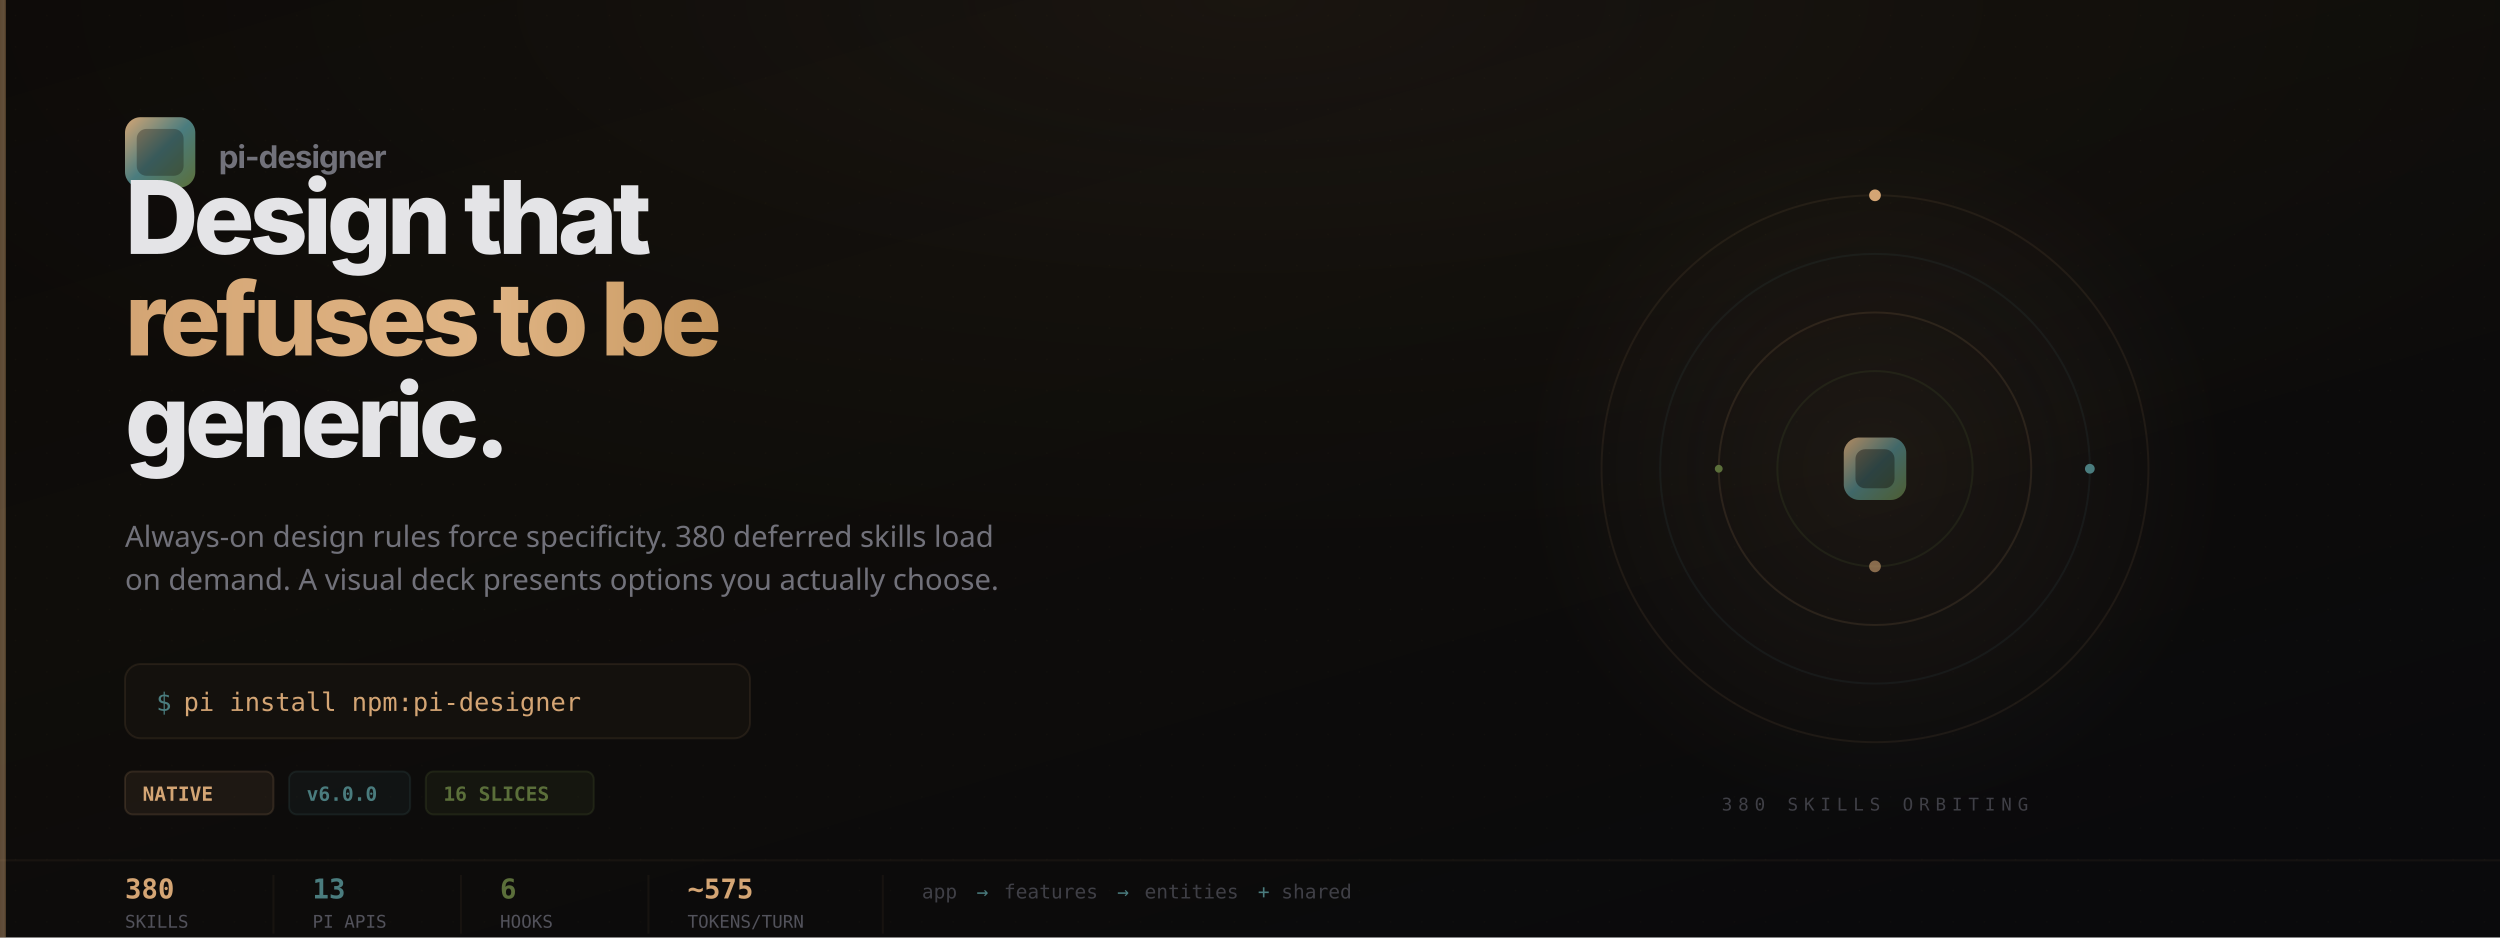
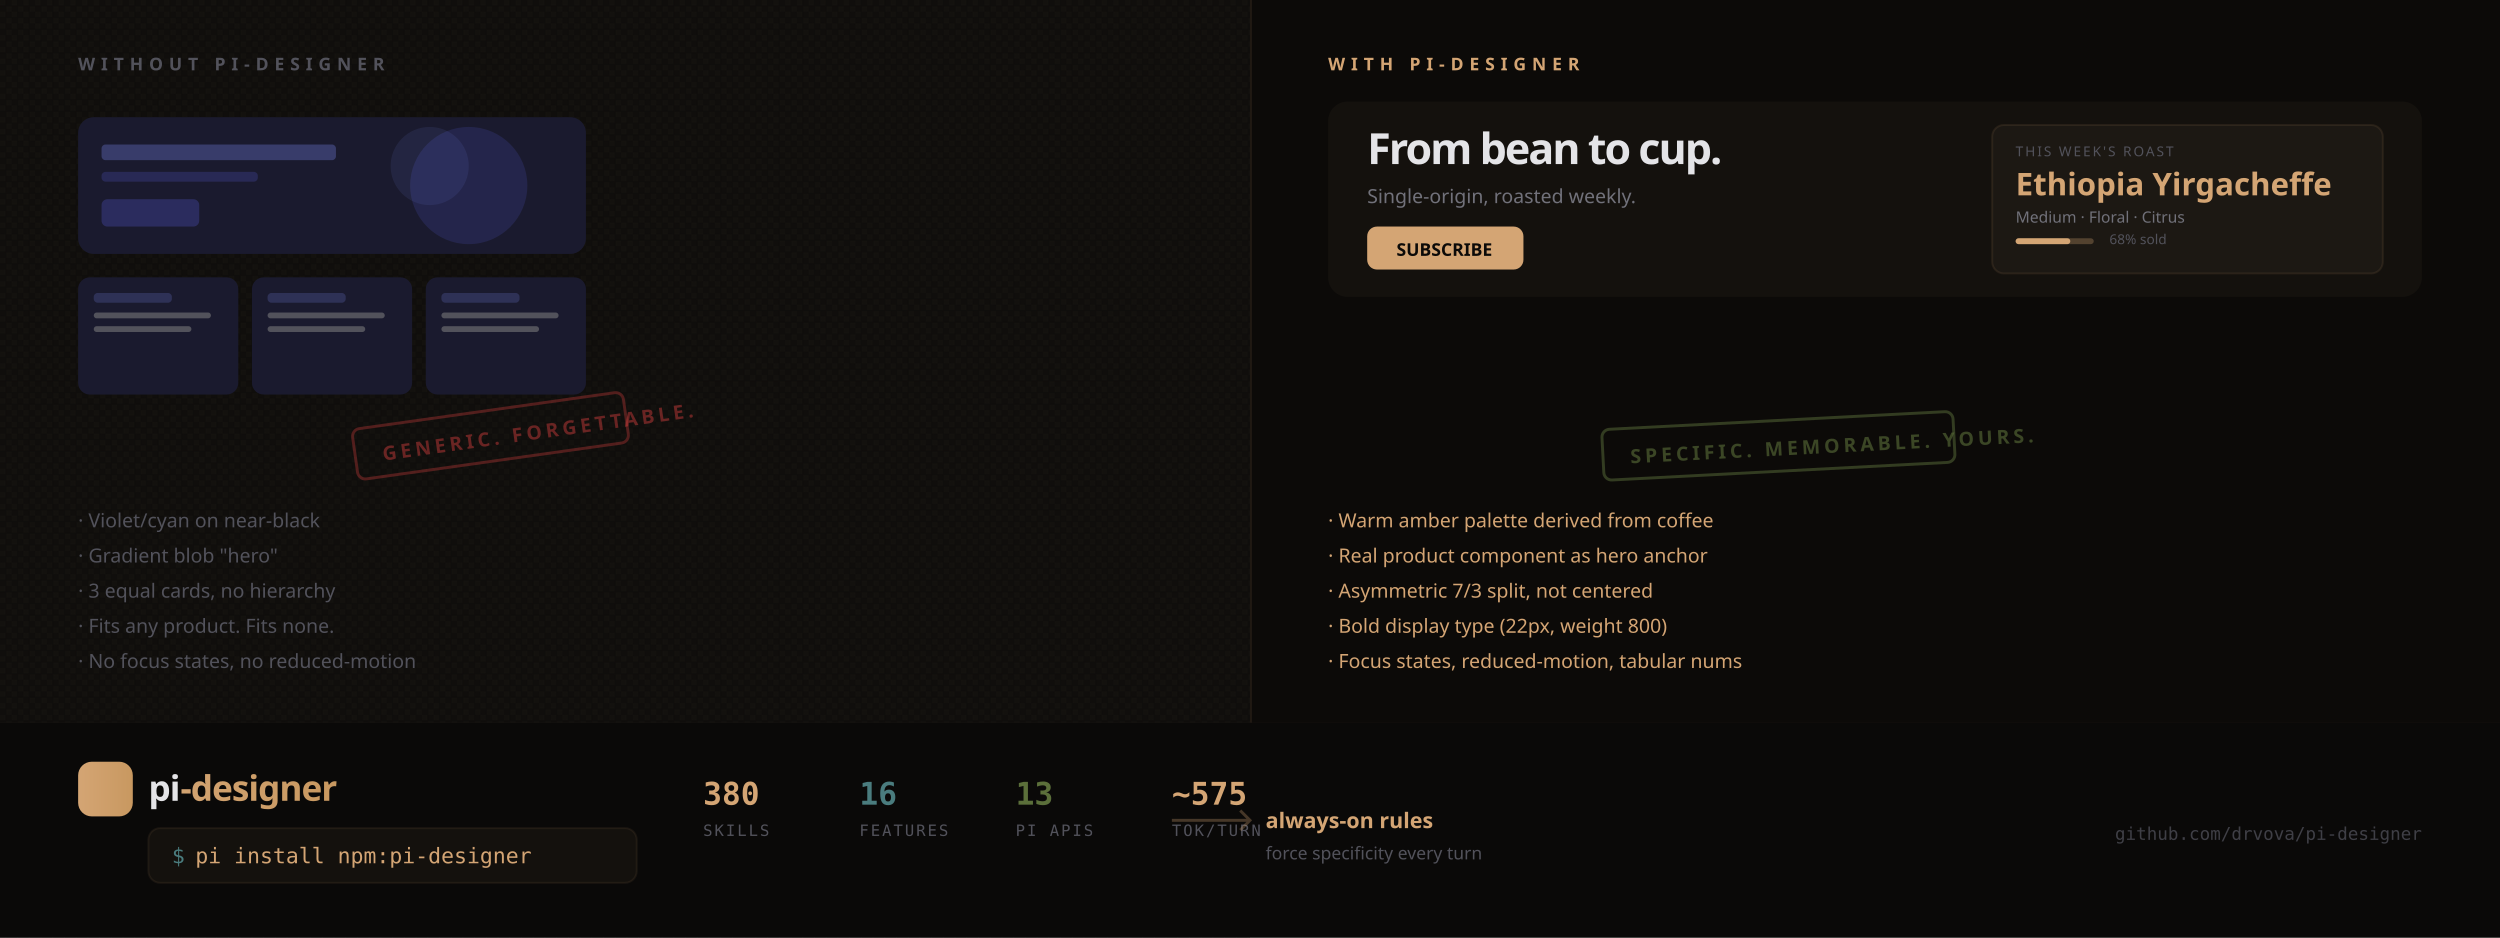
<svg xmlns="http://www.w3.org/2000/svg" width="1280" height="480" viewBox="0 0 1280 480" fill="none">
  <defs>
-     <linearGradient id="bg" x1="0" y1="0" x2="0.8" y2="1">
-       <stop offset="0" stop-color="#0c0a08" />
-       <stop offset="0.4" stop-color="#0f0d0a" />
-       <stop offset="1" stop-color="#0a0a0c" />
-     </linearGradient>
    <linearGradient id="amber" x1="0" y1="0" x2="1" y2="0">
      <stop offset="0" stop-color="#d4a574" />
-       <stop offset="0.6" stop-color="#e0b585" />
      <stop offset="1" stop-color="#c89860" />
    </linearGradient>
-     <linearGradient id="markGrad" x1="0" y1="0" x2="1" y2="1">
-       <stop offset="0" stop-color="#d4a574" />
-       <stop offset="0.5" stop-color="#4a7c7e" />
-       <stop offset="1" stop-color="#5b6f3a" />
+     <linearGradient id="ocean" x1="0" y1="0" x2="1" y2="0">
+       <stop offset="0" stop-color="#4a7c7e" />
+       <stop offset="1" stop-color="#3a6264" />
    </linearGradient>
-     <radialGradient id="topGlow" cx="0.5" cy="0" r="0.6">
-       <stop offset="0" stop-color="#d4a574" stop-opacity="0.06" />
-       <stop offset="0.5" stop-color="#d4a574" stop-opacity="0.02" />
-       <stop offset="1" stop-color="#d4a574" stop-opacity="0" />
-     </radialGradient>
-     <pattern id="dots" x="0" y="0" width="16" height="16" patternUnits="userSpaceOnUse">
-       <circle cx="8" cy="8" r="0.4" fill="#d4a574" fill-opacity="0.025" />
+     <pattern id="dither" x="0" y="0" width="6" height="6" patternUnits="userSpaceOnUse">
+       <rect width="3" height="3" fill="#1a1814" />
+       <rect x="3" y="3" width="3" height="3" fill="#1a1814" />
+       <rect x="3" y="0" width="3" height="3" fill="#13110f" />
+       <rect x="0" y="3" width="3" height="3" fill="#13110f" />
    </pattern>
-     <radialGradient id="ringGlow" cx="0.5" cy="0.5" r="0.5">
-       <stop offset="0" stop-color="#d4a574" stop-opacity="0.08" />
-       <stop offset="1" stop-color="#d4a574" stop-opacity="0" />
-     </radialGradient>
  </defs>
-   <rect width="1280" height="480" fill="url(#bg)" />
-   <rect width="1280" height="480" fill="url(#dots)" />
-   <rect width="1280" height="480" fill="url(#topGlow)" />
-   <rect x="0" y="0" width="3" height="480" fill="url(#amber)" opacity="0.4" />
-   <g transform="translate(960, 240)">
-     <circle cx="0" cy="0" r="180" fill="url(#ringGlow)" />
-     <circle cx="0" cy="0" r="140" fill="none" stroke="#d4a574" stroke-opacity="0.08" stroke-width="1" />
-     <circle cx="0" cy="0" r="110" fill="none" stroke="#4a7c7e" stroke-opacity="0.1" stroke-width="1" />
-     <circle cx="0" cy="0" r="80" fill="none" stroke="#d4a574" stroke-opacity="0.12" stroke-width="1" />
-     <circle cx="0" cy="0" r="50" fill="none" stroke="#5b6f3a" stroke-opacity="0.15" stroke-width="1" />
-     <circle cx="0" cy="-140" r="3" fill="#d4a574" />
-     <circle cx="110" cy="0" r="2.5" fill="#4a7c7e" />
-     <circle cx="-80" cy="0" r="2" fill="#5b6f3a" />
-     <circle cx="0" cy="50" r="3" fill="#d4a574" opacity="0.6" />
-     <rect x="-16" y="-16" width="32" height="32" rx="8" fill="url(#markGrad)" opacity="0.8" />
-     <rect x="-10" y="-10" width="20" height="20" rx="5" fill="#0c0a08" opacity="0.4" />
-     <text x="0" y="175" text-anchor="middle" font-family="'JetBrains Mono', monospace" font-size="9" fill="#3f3f46" letter-spacing="3">380 SKILLS ORBITING</text>
-   </g>
-   <g transform="translate(64, 0)">
-     <g transform="translate(0, 60)">
-       <rect x="0" y="0" width="36" height="36" rx="8" fill="url(#markGrad)" />
-       <rect x="6" y="6" width="24" height="24" rx="5" fill="#0c0a08" opacity="0.3" />
-       <text x="48" y="26" font-family="system-ui, -apple-system, sans-serif" font-size="16" font-weight="700" fill="#71717a" letter-spacing="-0.5">pi-designer</text>
+   <rect width="1280" height="480" fill="#0c0a08" />
+   <rect width="640" height="480" fill="url(#dither)" opacity="0.5" />
+   <rect x="640" y="0" width="1" height="480" fill="#d4a574" fill-opacity="0.1" />
+   <g font-family="system-ui, sans-serif">
+     <text x="40" y="36" font-size="9" font-weight="700" fill="#52525b" letter-spacing="3">WITHOUT PI-DESIGNER</text>
+     <g transform="translate(40, 60)">
+       <rect width="260" height="70" rx="8" fill="#1a1a2e" />
+       <circle cx="200" cy="35" r="30" fill="#6366f1" fill-opacity="0.15" />
+       <circle cx="180" cy="25" r="20" fill="#818cf8" fill-opacity="0.1" />
+       <rect x="12" y="14" width="120" height="8" rx="2" fill="#818cf8" fill-opacity="0.3" />
+       <rect x="12" y="28" width="80" height="5" rx="2" fill="#6366f1" fill-opacity="0.2" />
+       <rect x="12" y="42" width="50" height="14" rx="3" fill="#6366f1" fill-opacity="0.25" />
+       <rect x="0" y="82" width="82" height="60" rx="6" fill="#1a1a2e" />
+       <rect x="89" y="82" width="82" height="60" rx="6" fill="#1a1a2e" />
+       <rect x="178" y="82" width="82" height="60" rx="6" fill="#1a1a2e" />
+       <rect x="8" y="90" width="40" height="5" rx="2" fill="#818cf8" fill-opacity="0.2" />
+       <rect x="8" y="100" width="60" height="3" rx="1.5" fill="#52525b" />
+       <rect x="8" y="107" width="50" height="3" rx="1.5" fill="#52525b" />
+       <rect x="97" y="90" width="40" height="5" rx="2" fill="#818cf8" fill-opacity="0.2" />
+       <rect x="97" y="100" width="60" height="3" rx="1.5" fill="#52525b" />
+       <rect x="97" y="107" width="50" height="3" rx="1.5" fill="#52525b" />
+       <rect x="186" y="90" width="40" height="5" rx="2" fill="#818cf8" fill-opacity="0.2" />
+       <rect x="186" y="100" width="60" height="3" rx="1.5" fill="#52525b" />
+       <rect x="186" y="107" width="50" height="3" rx="1.5" fill="#52525b" />
    </g>
-     <text x="0" y="130" font-family="system-ui, -apple-system, sans-serif" font-weight="800" font-size="52" fill="#e4e4e7" letter-spacing="-2.5">
-       <tspan x="0" dy="0">Design that</tspan>
-       <tspan x="0" dy="52" fill="url(#amber)">refuses to be</tspan>
-       <tspan x="0" dy="52">generic.</tspan>
-     </text>
-     <text x="0" y="280" font-family="system-ui, sans-serif" font-size="15" fill="#71717a" font-weight="400">
-       <tspan x="0" dy="0">Always-on design rules force specificity. 380 deferred skills load</tspan>
-       <tspan x="0" dy="22">on demand. A visual deck presents options you actually choose.</tspan>
-     </text>
-     <rect x="0" y="340" width="320" height="38" rx="8" fill="#14110d" stroke="#d4a574" stroke-opacity="0.1" />
-     <text x="16" y="364" font-family="'JetBrains Mono', monospace" font-size="13" fill="#4a7c7e">$</text>
-     <text x="30" y="364" font-family="'JetBrains Mono', monospace" font-size="13" fill="#d4a574">pi install npm:pi-designer</text>
-     <g font-family="'JetBrains Mono', monospace" font-size="10" font-weight="600">
-       <rect x="0" y="395" width="76" height="22" rx="4" fill="#d4a574" fill-opacity="0.08" stroke="#d4a574" stroke-opacity="0.15" />
-       <text x="9" y="410" fill="#d4a574">NATIVE</text>
-       <rect x="84" y="395" width="62" height="22" rx="4" fill="#4a7c7e" fill-opacity="0.08" stroke="#4a7c7e" stroke-opacity="0.15" />
-       <text x="93" y="410" fill="#4a7c7e">v6.0.0</text>
-       <rect x="154" y="395" width="86" height="22" rx="4" fill="#5b6f3a" fill-opacity="0.1" stroke="#5b6f3a" stroke-opacity="0.2" />
-       <text x="163" y="410" fill="#5b6f3a">16 SLICES</text>
+     <g transform="translate(180, 220) rotate(-8)">
+       <rect x="0" y="0" width="140" height="26" rx="4" fill="none" stroke="#ef4444" stroke-opacity="0.3" stroke-width="1.5" />
+       <text x="14" y="18" font-size="10" font-weight="700" fill="#ef4444" fill-opacity="0.4" letter-spacing="2">GENERIC. FORGETTABLE.</text>
+     </g>
+     <g transform="translate(40, 270)" font-size="10" fill="#52525b">
+       <text x="0" y="0">· Violet/cyan on near-black</text>
+       <text x="0" y="18">· Gradient blob "hero"</text>
+       <text x="0" y="36">· 3 equal cards, no hierarchy</text>
+       <text x="0" y="54">· Fits any product. Fits none.</text>
+       <text x="0" y="72">· No focus states, no reduced-motion</text>
    </g>
  </g>
-   <g transform="translate(0, 440)">
-     <rect width="1280" height="1" fill="#d4a574" fill-opacity="0.06" />
-     <g font-family="'JetBrains Mono', monospace" font-size="10">
-       <text x="64" y="20" fill="#d4a574" font-weight="700" font-size="14">380</text>
-       <text x="64" y="35" fill="#52525b" font-size="9">SKILLS</text>
-       <line x1="140" y1="8" x2="140" y2="38" stroke="#d4a574" stroke-opacity="0.06" />
-       <text x="160" y="20" fill="#4a7c7e" font-weight="700" font-size="14">13</text>
-       <text x="160" y="35" fill="#52525b" font-size="9">PI APIS</text>
-       <line x1="236" y1="8" x2="236" y2="38" stroke="#d4a574" stroke-opacity="0.06" />
-       <text x="256" y="20" fill="#5b6f3a" font-weight="700" font-size="14">6</text>
-       <text x="256" y="35" fill="#52525b" font-size="9">HOOKS</text>
-       <line x1="332" y1="8" x2="332" y2="38" stroke="#d4a574" stroke-opacity="0.06" />
-       <text x="352" y="20" fill="#d4a574" font-weight="700" font-size="14">~575</text>
-       <text x="352" y="35" fill="#52525b" font-size="9">TOKENS/TURN</text>
-       <line x1="452" y1="8" x2="452" y2="38" stroke="#d4a574" stroke-opacity="0.06" />
-       <text x="472" y="20" fill="#3f3f46">app</text>
-       <text x="500" y="20" fill="#4a7c7e">→</text>
-       <text x="514" y="20" fill="#3f3f46">features</text>
-       <text x="572" y="20" fill="#4a7c7e">→</text>
-       <text x="586" y="20" fill="#3f3f46">entities</text>
-       <text x="644" y="20" fill="#4a7c7e">+</text>
-       <text x="656" y="20" fill="#3f3f46">shared</text>
+   <g font-family="system-ui, sans-serif">
+     <text x="680" y="36" font-size="9" font-weight="700" fill="#d4a574" letter-spacing="3">WITH PI-DESIGNER</text>
+     <g transform="translate(680, 52)">
+       <rect width="560" height="100" rx="10" fill="#14110d" />
+       <text x="20" y="32" font-size="22" font-weight="800" fill="#e4e4e7" letter-spacing="-1">From bean to cup.</text>
+       <text x="20" y="52" font-size="10" fill="#71717a">Single-origin, roasted weekly.</text>
+       <rect x="20" y="64" width="80" height="22" rx="5" fill="#d4a574" />
+       <text x="35" y="79" font-size="9" font-weight="600" fill="#0c0a08">SUBSCRIBE</text>
+       <rect x="340" y="12" width="200" height="76" rx="6" fill="#1c1813" stroke="#d4a574" stroke-opacity="0.1" />
+       <text x="352" y="28" font-size="7" fill="#52525b" letter-spacing="1">THIS WEEK'S ROAST</text>
+       <text x="352" y="48" font-size="16" font-weight="700" fill="#d4a574" font-variant-numeric="tabular-nums">Ethiopia Yirgacheffe</text>
+       <text x="352" y="62" font-size="8" fill="#71717a">Medium · Floral · Citrus</text>
+       <rect x="352" y="70" width="40" height="3" rx="1.5" fill="#d4a574" fill-opacity="0.3" />
+       <rect x="352" y="70" width="28" height="3" rx="1.5" fill="#d4a574" />
+       <text x="400" y="73" font-size="7" fill="#52525b">68% sold</text>
+     </g>
+     <g transform="translate(820, 220) rotate(-3)">
+       <rect x="0" y="0" width="180" height="26" rx="4" fill="none" stroke="#5b6f3a" stroke-opacity="0.5" stroke-width="1.5" />
+       <text x="14" y="18" font-size="10" font-weight="700" fill="#5b6f3a" fill-opacity="0.6" letter-spacing="2">SPECIFIC. MEMORABLE. YOURS.</text>
+     </g>
+     <g transform="translate(680, 270)" font-size="10" fill="#8a8278">
+       <text x="0" y="0" fill="#d4a574">· Warm amber palette derived from coffee</text>
+       <text x="0" y="18" fill="#d4a574">· Real product component as hero anchor</text>
+       <text x="0" y="36" fill="#d4a574">· Asymmetric 7/3 split, not centered</text>
+       <text x="0" y="54" fill="#d4a574">· Bold display type (22px, weight 800)</text>
+       <text x="0" y="72" fill="#d4a574">· Focus states, reduced-motion, tabular nums</text>
    </g>
  </g>
+   <g transform="translate(0, 370)">
+     <rect width="1280" height="1" fill="#d4a574" fill-opacity="0.08" />
+     <rect width="1280" height="110" fill="#0a0908" />
+     <g transform="translate(40, 20)" font-family="system-ui, sans-serif">
+       <rect x="0" y="0" width="28" height="28" rx="7" fill="url(#amber)" />
+       <text x="36" y="20" font-size="18" font-weight="800" fill="#e4e4e7" letter-spacing="-0.5">pi<tspan fill="url(#amber)">-designer</tspan>
+       </text>
+       <rect x="36" y="34" width="250" height="28" rx="6" fill="#14110d" stroke="#d4a574" stroke-opacity="0.08" />
+       <text x="48" y="52" font-family="'JetBrains Mono', monospace" font-size="11" fill="#4a7c7e">$</text>
+       <text x="60" y="52" font-family="'JetBrains Mono', monospace" font-size="11" fill="#d4a574">pi install npm:pi-designer</text>
+     </g>
+     <g transform="translate(360, 30)" font-family="'JetBrains Mono', monospace">
+       <text x="0" y="12" font-size="16" font-weight="700" fill="#d4a574" font-variant-numeric="tabular-nums">380</text>
+       <text x="0" y="28" font-size="8" fill="#52525b" letter-spacing="1">SKILLS</text>
+       <text x="80" y="12" font-size="16" font-weight="700" fill="#4a7c7e" font-variant-numeric="tabular-nums">16</text>
+       <text x="80" y="28" font-size="8" fill="#52525b" letter-spacing="1">FEATURES</text>
+       <text x="160" y="12" font-size="16" font-weight="700" fill="#5b6f3a" font-variant-numeric="tabular-nums">13</text>
+       <text x="160" y="28" font-size="8" fill="#52525b" letter-spacing="1">PI APIS</text>
+       <text x="240" y="12" font-size="16" font-weight="700" fill="#d4a574" font-variant-numeric="tabular-nums">~575</text>
+       <text x="240" y="28" font-size="8" fill="#52525b" letter-spacing="1">TOK/TURN</text>
+     </g>
+     <g transform="translate(600, 50)">
+       <path d="M 0 0 L 40 0 M 35 -5 L 40 0 L 35 5" stroke="#d4a574" stroke-opacity="0.3" stroke-width="1.5" fill="none" />
+       <text x="48" y="4" font-family="system-ui, sans-serif" font-size="11" font-weight="600" fill="#d4a574">always-on rules</text>
+       <text x="48" y="20" font-family="system-ui, sans-serif" font-size="9" fill="#52525b">force specificity every turn</text>
+     </g>
+     <text x="1240" y="60" text-anchor="end" font-family="'JetBrains Mono', monospace" font-size="9" fill="#3f3f46">github.com/drvova/pi-designer</text>
+   </g>
</svg>
